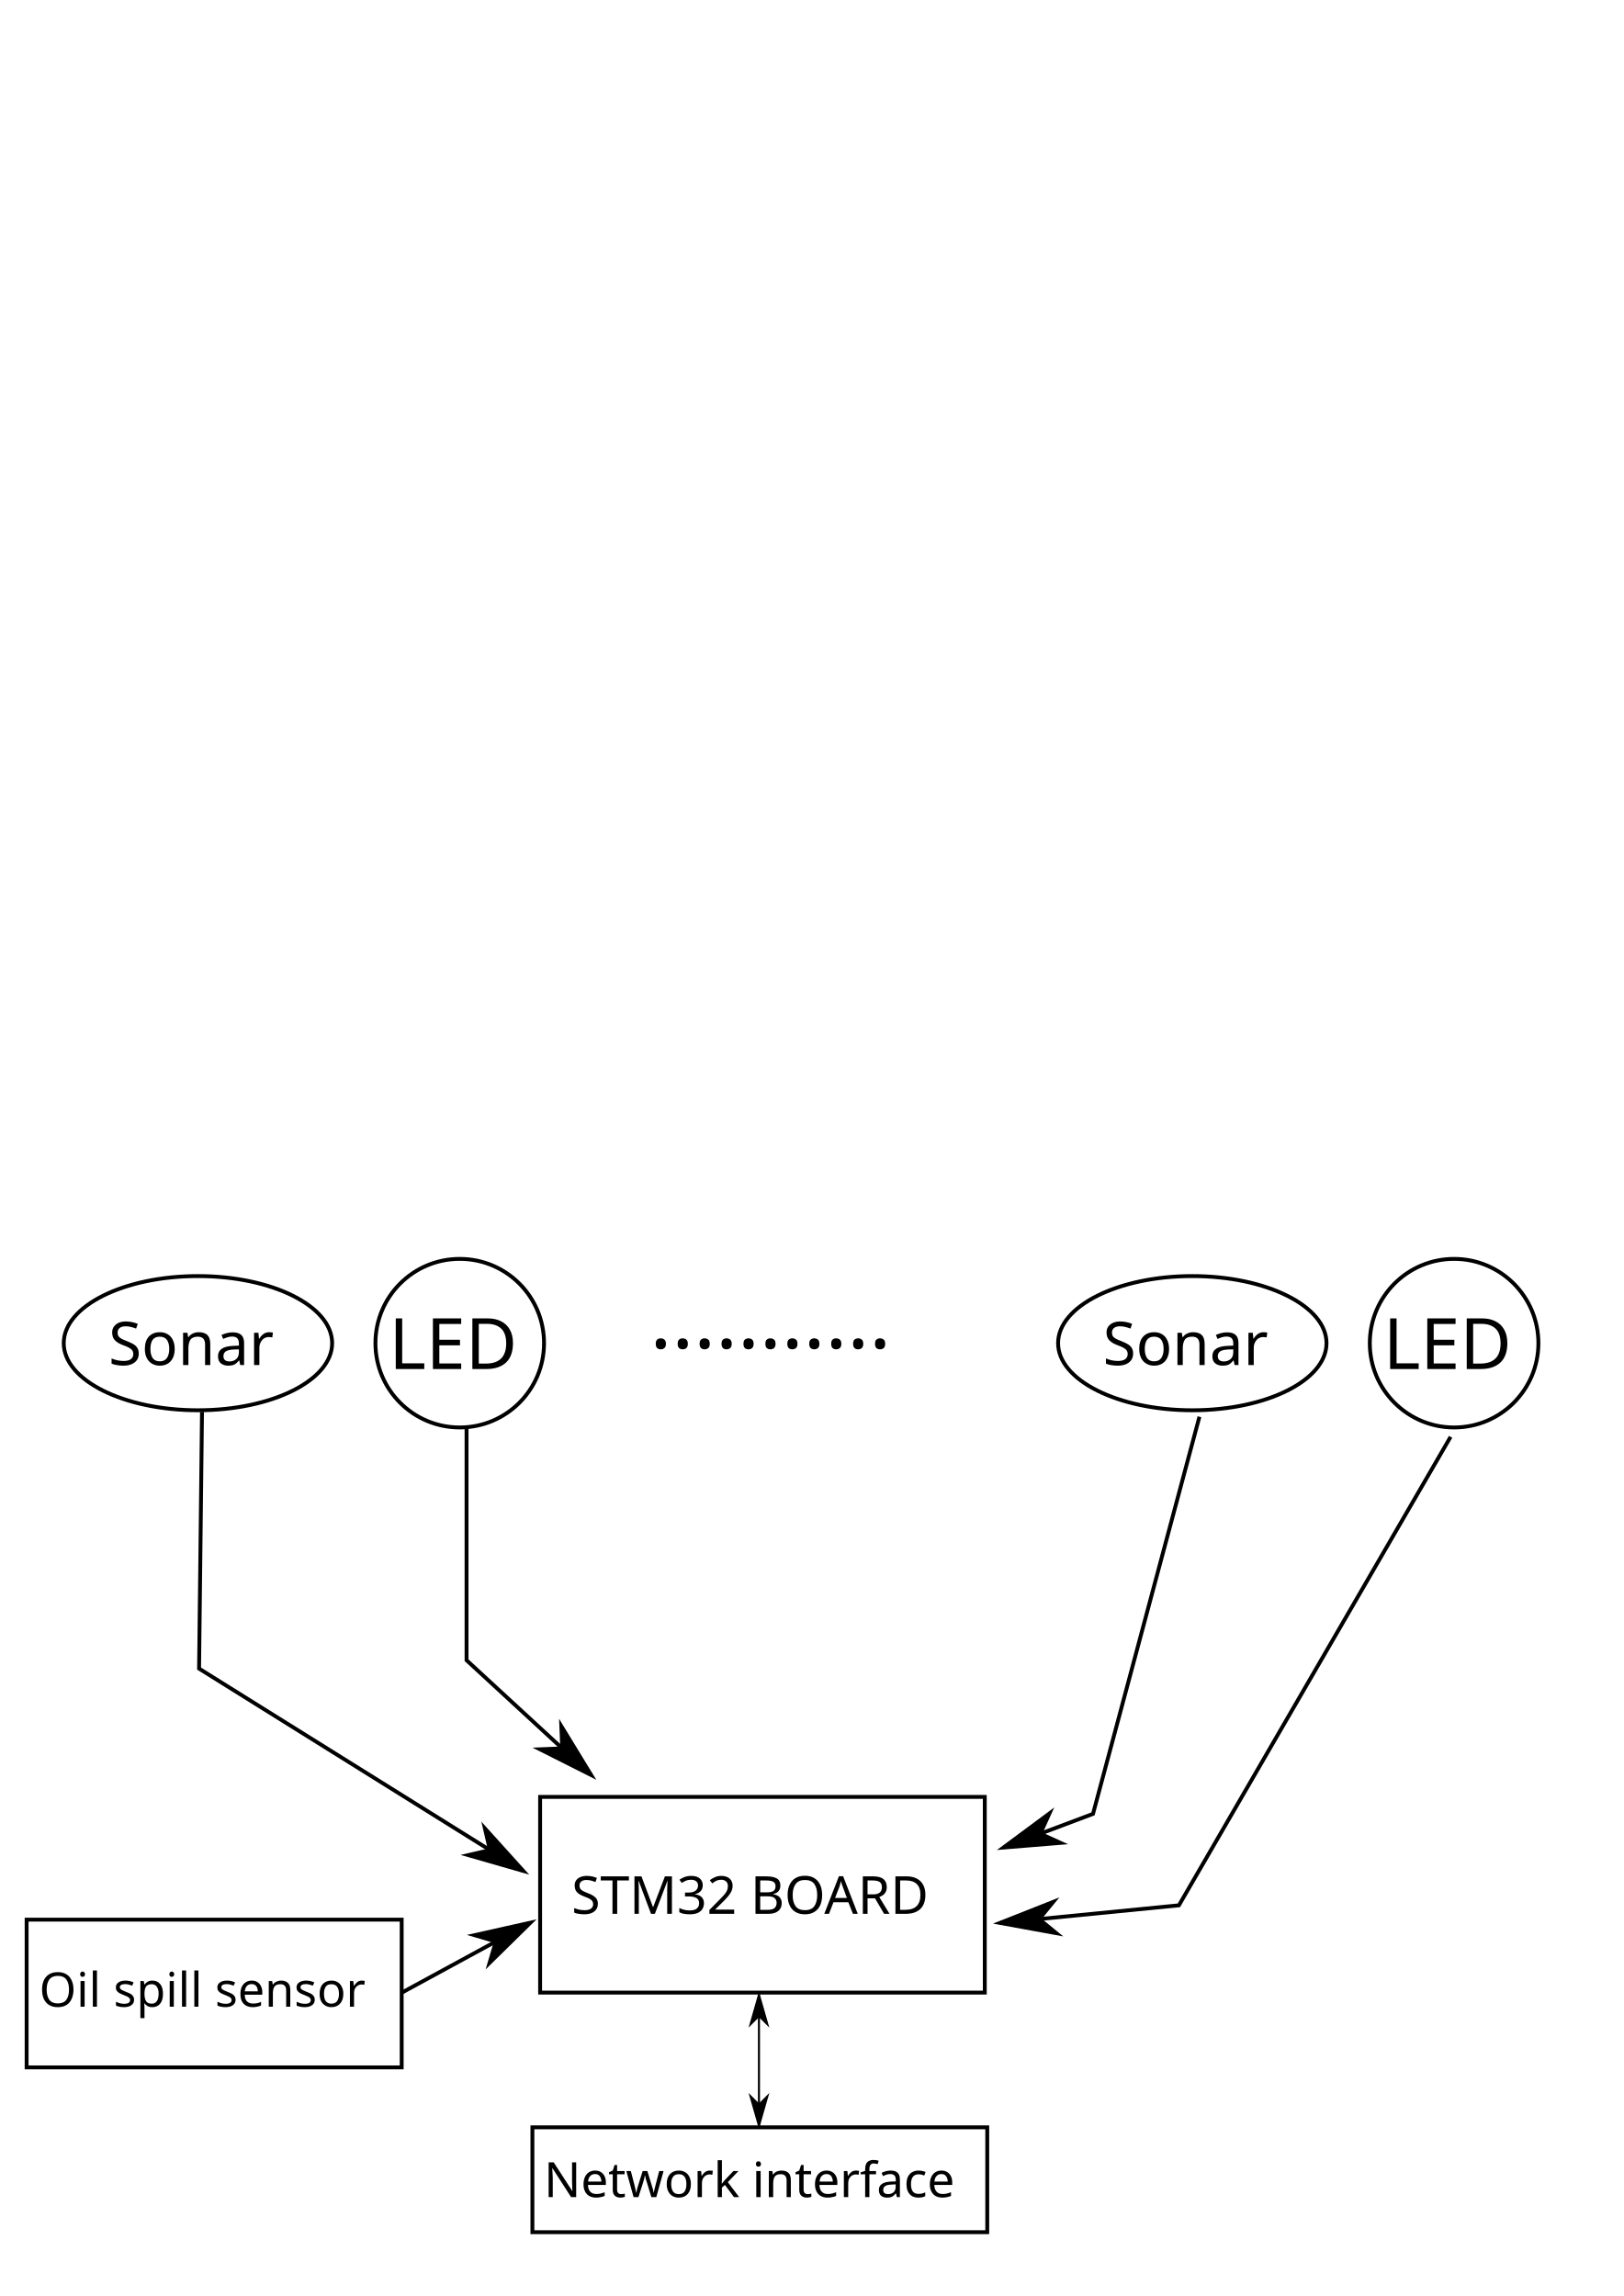
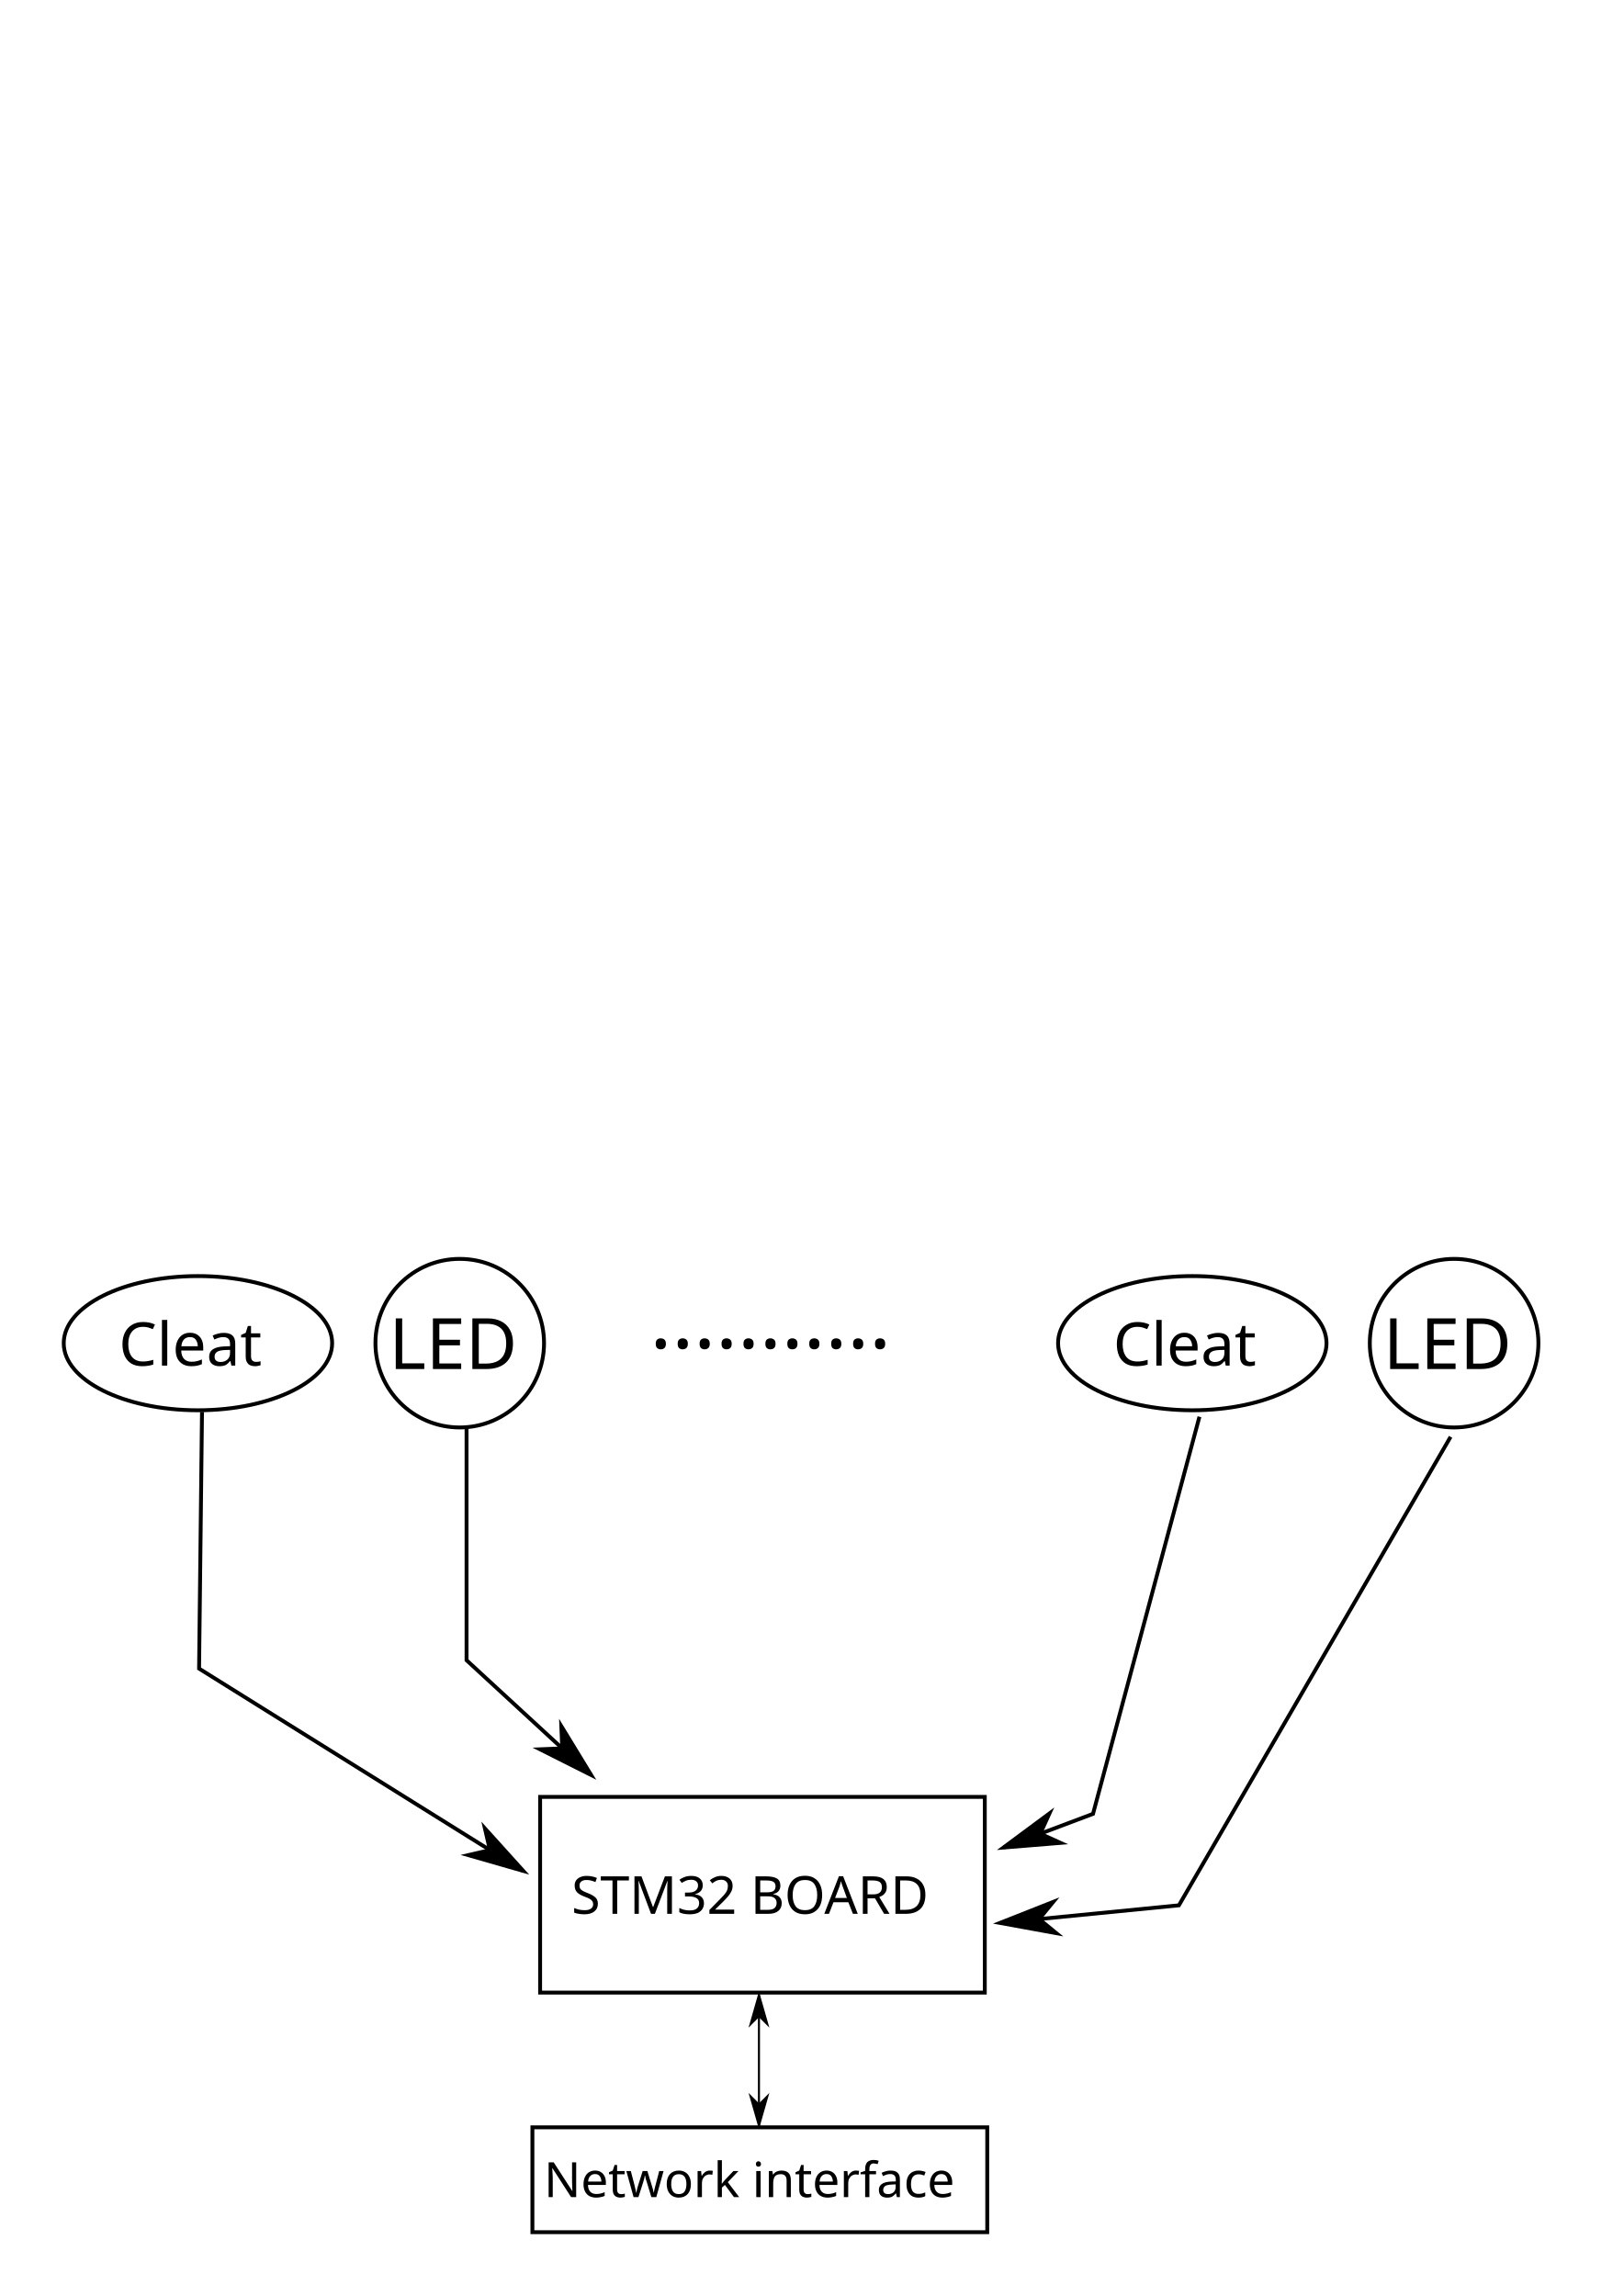
<svg xmlns="http://www.w3.org/2000/svg" width="210mm" height="297mm" viewBox="0 0 210 297" version="1.1" id="svg8">
  <defs id="defs2">
    <marker style="overflow:visible;" id="marker919" refX="0.0" refY="0.0" orient="auto">
      <path transform="scale(0.8) rotate(180) translate(12.5,0)" style="fill-rule:evenodd;stroke:#000000;stroke-width:1pt;stroke-opacity:1;fill:#000000;fill-opacity:1" d="M 0.0,0.0 L 5.0,-5.0 L -12.5,0.0 L 5.0,5.0 L 0.0,0.0 z " id="path917" />
    </marker>
    <marker style="overflow:visible;" id="marker1379" refX="0.0" refY="0.0" orient="auto">
      <path transform="scale(0.8) rotate(180) translate(12.5,0)" style="fill-rule:evenodd;stroke:#000000;stroke-width:1pt;stroke-opacity:1;fill:#000000;fill-opacity:1" d="M 0.0,0.0 L 5.0,-5.0 L -12.5,0.0 L 5.0,5.0 L 0.0,0.0 z " id="path1377" />
    </marker>
    <marker style="overflow:visible;" id="marker1325" refX="0.0" refY="0.0" orient="auto">
      <path transform="scale(0.8) rotate(180) translate(12.5,0)" style="fill-rule:evenodd;stroke:#000000;stroke-width:1pt;stroke-opacity:1;fill:#000000;fill-opacity:1" d="M 0.0,0.0 L 5.0,-5.0 L -12.5,0.0 L 5.0,5.0 L 0.0,0.0 z " id="path1323" />
    </marker>
    <marker style="overflow:visible;" id="marker1225" refX="0.0" refY="0.0" orient="auto">
      <path transform="scale(0.8) rotate(180) translate(12.5,0)" style="fill-rule:evenodd;stroke:#000000;stroke-width:1pt;stroke-opacity:1;fill:#000000;fill-opacity:1" d="M 0.0,0.0 L 5.0,-5.0 L -12.5,0.0 L 5.0,5.0 L 0.0,0.0 z " id="path1223" />
    </marker>
    <marker style="overflow:visible;" id="marker1183" refX="0.0" refY="0.0" orient="auto">
      <path transform="scale(0.8) rotate(180) translate(12.5,0)" style="fill-rule:evenodd;stroke:#000000;stroke-width:1pt;stroke-opacity:1;fill:#000000;fill-opacity:1" d="M 0.0,0.0 L 5.0,-5.0 L -12.5,0.0 L 5.0,5.0 L 0.0,0.0 z " id="path1181" />
    </marker>
    <marker style="overflow:visible;" id="Arrow1Lend" refX="0.0" refY="0.0" orient="auto">
      <path transform="scale(0.8) rotate(180) translate(12.5,0)" style="fill-rule:evenodd;stroke:#000000;stroke-width:1pt;stroke-opacity:1;fill:#000000;fill-opacity:1" d="M 0.0,0.0 L 5.0,-5.0 L -12.5,0.0 L 5.0,5.0 L 0.0,0.0 z " id="path850" />
    </marker>
    <marker style="overflow:visible" id="Arrow1Lstart" refX="0.0" refY="0.0" orient="auto">
      <path transform="scale(0.8) translate(12.5,0)" style="fill-rule:evenodd;stroke:#000000;stroke-width:1pt;stroke-opacity:1;fill:#000000;fill-opacity:1" d="M 0.0,0.0 L 5.0,-5.0 L -12.5,0.0 L 5.0,5.0 L 0.0,0.0 z " id="path847" />
    </marker>
  </defs>
  <g id="layer1">
    <rect style="fill:none;fill-opacity:1;stroke:#000000;stroke-width:0.5;stroke-miterlimit:4;stroke-dasharray:none;stroke-opacity:1" id="rect833" width="57.51" height="25.315" x="69.856" y="232.438" />
    <text xml:space="preserve" style="font-style:normal;font-weight:normal;font-size:6.773px;line-height:1.25;font-family:sans-serif;fill:#000000;fill-opacity:1;stroke:none;stroke-width:0.169" x="73.917" y="247.561" id="text837">
      <tspan id="tspan835" x="73.917" y="247.561" style="stroke-width:0.169">STM32 BOARD</tspan>
    </text>
    <rect style="fill:none;fill-opacity:1;stroke:#000000;stroke-width:0.5;stroke-miterlimit:4;stroke-dasharray:none;stroke-opacity:1" id="rect839" width="58.826" height="13.564" x="68.858" y="275.181" />
    <text xml:space="preserve" style="font-style:normal;font-weight:normal;font-size:6.289px;line-height:1.25;font-family:sans-serif;fill:#000000;fill-opacity:1;stroke:none;stroke-width:0.157" x="70.349" y="284.212" id="text843">
      <tspan id="tspan841" x="70.349" y="284.212" style="stroke-width:0.157">Network interface</tspan>
    </text>
    <path style="fill:none;stroke:#000000;stroke-width:0.265px;stroke-linecap:butt;stroke-linejoin:miter;stroke-opacity:1;marker-start:url(#Arrow1Lstart);marker-end:url(#Arrow1Lend)" d="m 98.159,258.093 v 16.832" id="path845" />
    <ellipse style="fill:none;fill-opacity:1;stroke:#000000;stroke-width:0.5;stroke-miterlimit:4;stroke-dasharray:none;stroke-opacity:1" id="path1161" cx="25.6" cy="173.747" rx="17.358" ry="8.679" />
    <circle style="fill:none;fill-opacity:1;stroke:#000000;stroke-width:0.5;stroke-miterlimit:4;stroke-dasharray:none;stroke-opacity:1" id="path1163" cx="59.46" cy="173.747" r="10.903" />
-     <text xml:space="preserve" style="font-style:normal;font-weight:normal;font-size:7.785px;line-height:1.25;font-family:sans-serif;fill:#000000;fill-opacity:1;stroke:none;stroke-width:0.195" x="14.039" y="176.581" id="text1167">
-       <tspan id="tspan1165" x="14.039" y="176.581" style="stroke-width:0.195">Sonar</tspan>
+     <text xml:space="preserve" style="font-style:normal;font-weight:normal;font-size:7.785px;line-height:1.25;font-family:sans-serif;fill:#000000;fill-opacity:1;stroke:none;stroke-width:0.195" x="15.37" y="176.649" id="text1167">
+       <tspan id="tspan1165" x="15.37" y="176.649" style="stroke-width:0.195">Cleat</tspan>
    </text>
    <text xml:space="preserve" style="font-style:normal;font-weight:normal;font-size:9.172px;line-height:1.25;font-family:sans-serif;fill:#000000;fill-opacity:1;stroke:none;stroke-width:0.229" x="50.296" y="177.091" id="text1171">
      <tspan id="tspan1169" x="50.296" y="177.091" style="stroke-width:0.229">LED</tspan>
    </text>
    <path style="fill:none;stroke:#000000;stroke-width:0.5;stroke-linecap:butt;stroke-linejoin:miter;stroke-opacity:1;stroke-miterlimit:4;stroke-dasharray:none;marker-end:url(#marker1183)" d="m 26.126,182.643 -0.379,33.201 41.879,26.137" id="path1173" />
    <path style="fill:none;stroke:#000000;stroke-width:0.5;stroke-linecap:butt;stroke-linejoin:miter;stroke-opacity:1;marker-end:url(#marker1225);stroke-miterlimit:4;stroke-dasharray:none" d="m 60.34,184.383 v 30.376 l 16.07,14.809" id="path1215" />
    <ellipse style="fill:none;fill-opacity:1;stroke:#000000;stroke-width:0.5;stroke-miterlimit:4;stroke-dasharray:none;stroke-opacity:1" id="path1161-7" cx="154.205" cy="173.747" rx="17.358" ry="8.679" />
    <circle style="fill:none;fill-opacity:1;stroke:#000000;stroke-width:0.5;stroke-miterlimit:4;stroke-dasharray:none;stroke-opacity:1" id="path1163-2" cx="188.065" cy="173.747" r="10.903" />
-     <text xml:space="preserve" style="font-style:normal;font-weight:normal;font-size:7.785px;line-height:1.25;font-family:sans-serif;fill:#000000;fill-opacity:1;stroke:none;stroke-width:0.195" x="142.644" y="176.581" id="text1167-7">
-       <tspan id="tspan1165-2" x="142.644" y="176.581" style="stroke-width:0.195">Sonar</tspan>
+     <text xml:space="preserve" style="font-style:normal;font-weight:normal;font-size:7.785px;line-height:1.25;font-family:sans-serif;fill:#000000;fill-opacity:1;stroke:none;stroke-width:0.195" x="143.975" y="176.649" id="text1167-7">
+       <tspan id="tspan1165-2" x="143.975" y="176.649" style="stroke-width:0.195">Cleat</tspan>
    </text>
    <text xml:space="preserve" style="font-style:normal;font-weight:normal;font-size:9.172px;line-height:1.25;font-family:sans-serif;fill:#000000;fill-opacity:1;stroke:none;stroke-width:0.229" x="178.902" y="177.091" id="text1171-2">
      <tspan id="tspan1169-6" x="178.902" y="177.091" style="stroke-width:0.229">LED</tspan>
    </text>
    <path style="fill:none;stroke:#000000;stroke-width:0.5;stroke-linecap:butt;stroke-linejoin:miter;stroke-opacity:1;stroke-miterlimit:4;stroke-dasharray:none;marker-end:url(#marker1325)" d="m 155.129,183.261 -13.765,51.372 -11.526,4.335" id="path1315" />
    <path style="fill:none;stroke:#000000;stroke-width:0.5;stroke-linecap:butt;stroke-linejoin:miter;stroke-opacity:1;marker-end:url(#marker1379);stroke-miterlimit:4;stroke-dasharray:none" d="m 187.612,185.861 -35.14,60.603 -23.077,2.269" id="path1369" />
    <text xml:space="preserve" style="font-style:normal;font-weight:normal;font-size:10.583px;line-height:1.25;font-family:sans-serif;fill:#000000;fill-opacity:1;stroke:none;stroke-width:0.265" x="84.047" y="174.404" id="text1437">
      <tspan id="tspan1435" x="84.047" y="174.404" style="stroke-width:0.265">...........</tspan>
    </text>
-     <rect style="fill:none;stroke:#000000;stroke-width:0.5" id="rect903" width="48.508" height="19.111" x="3.443" y="248.317" />
-     <text xml:space="preserve" style="font-style:normal;font-weight:normal;font-size:6.168px;line-height:1.25;font-family:sans-serif;fill:#000000;fill-opacity:1;stroke:none;stroke-width:0.154" x="5.066" y="259.574" id="text907">
-       <tspan id="tspan905" x="5.066" y="259.574" style="stroke-width:0.154">Oil spill sensor</tspan>
-     </text>
-     <path style="fill:none;stroke:#000000;stroke-width:0.5;stroke-linecap:butt;stroke-linejoin:miter;stroke-opacity:1;stroke-miterlimit:4;stroke-dasharray:none;marker-end:url(#marker919)" d="m 51.959,257.764 16.589,-9.025" id="path909" />
  </g>
</svg>
